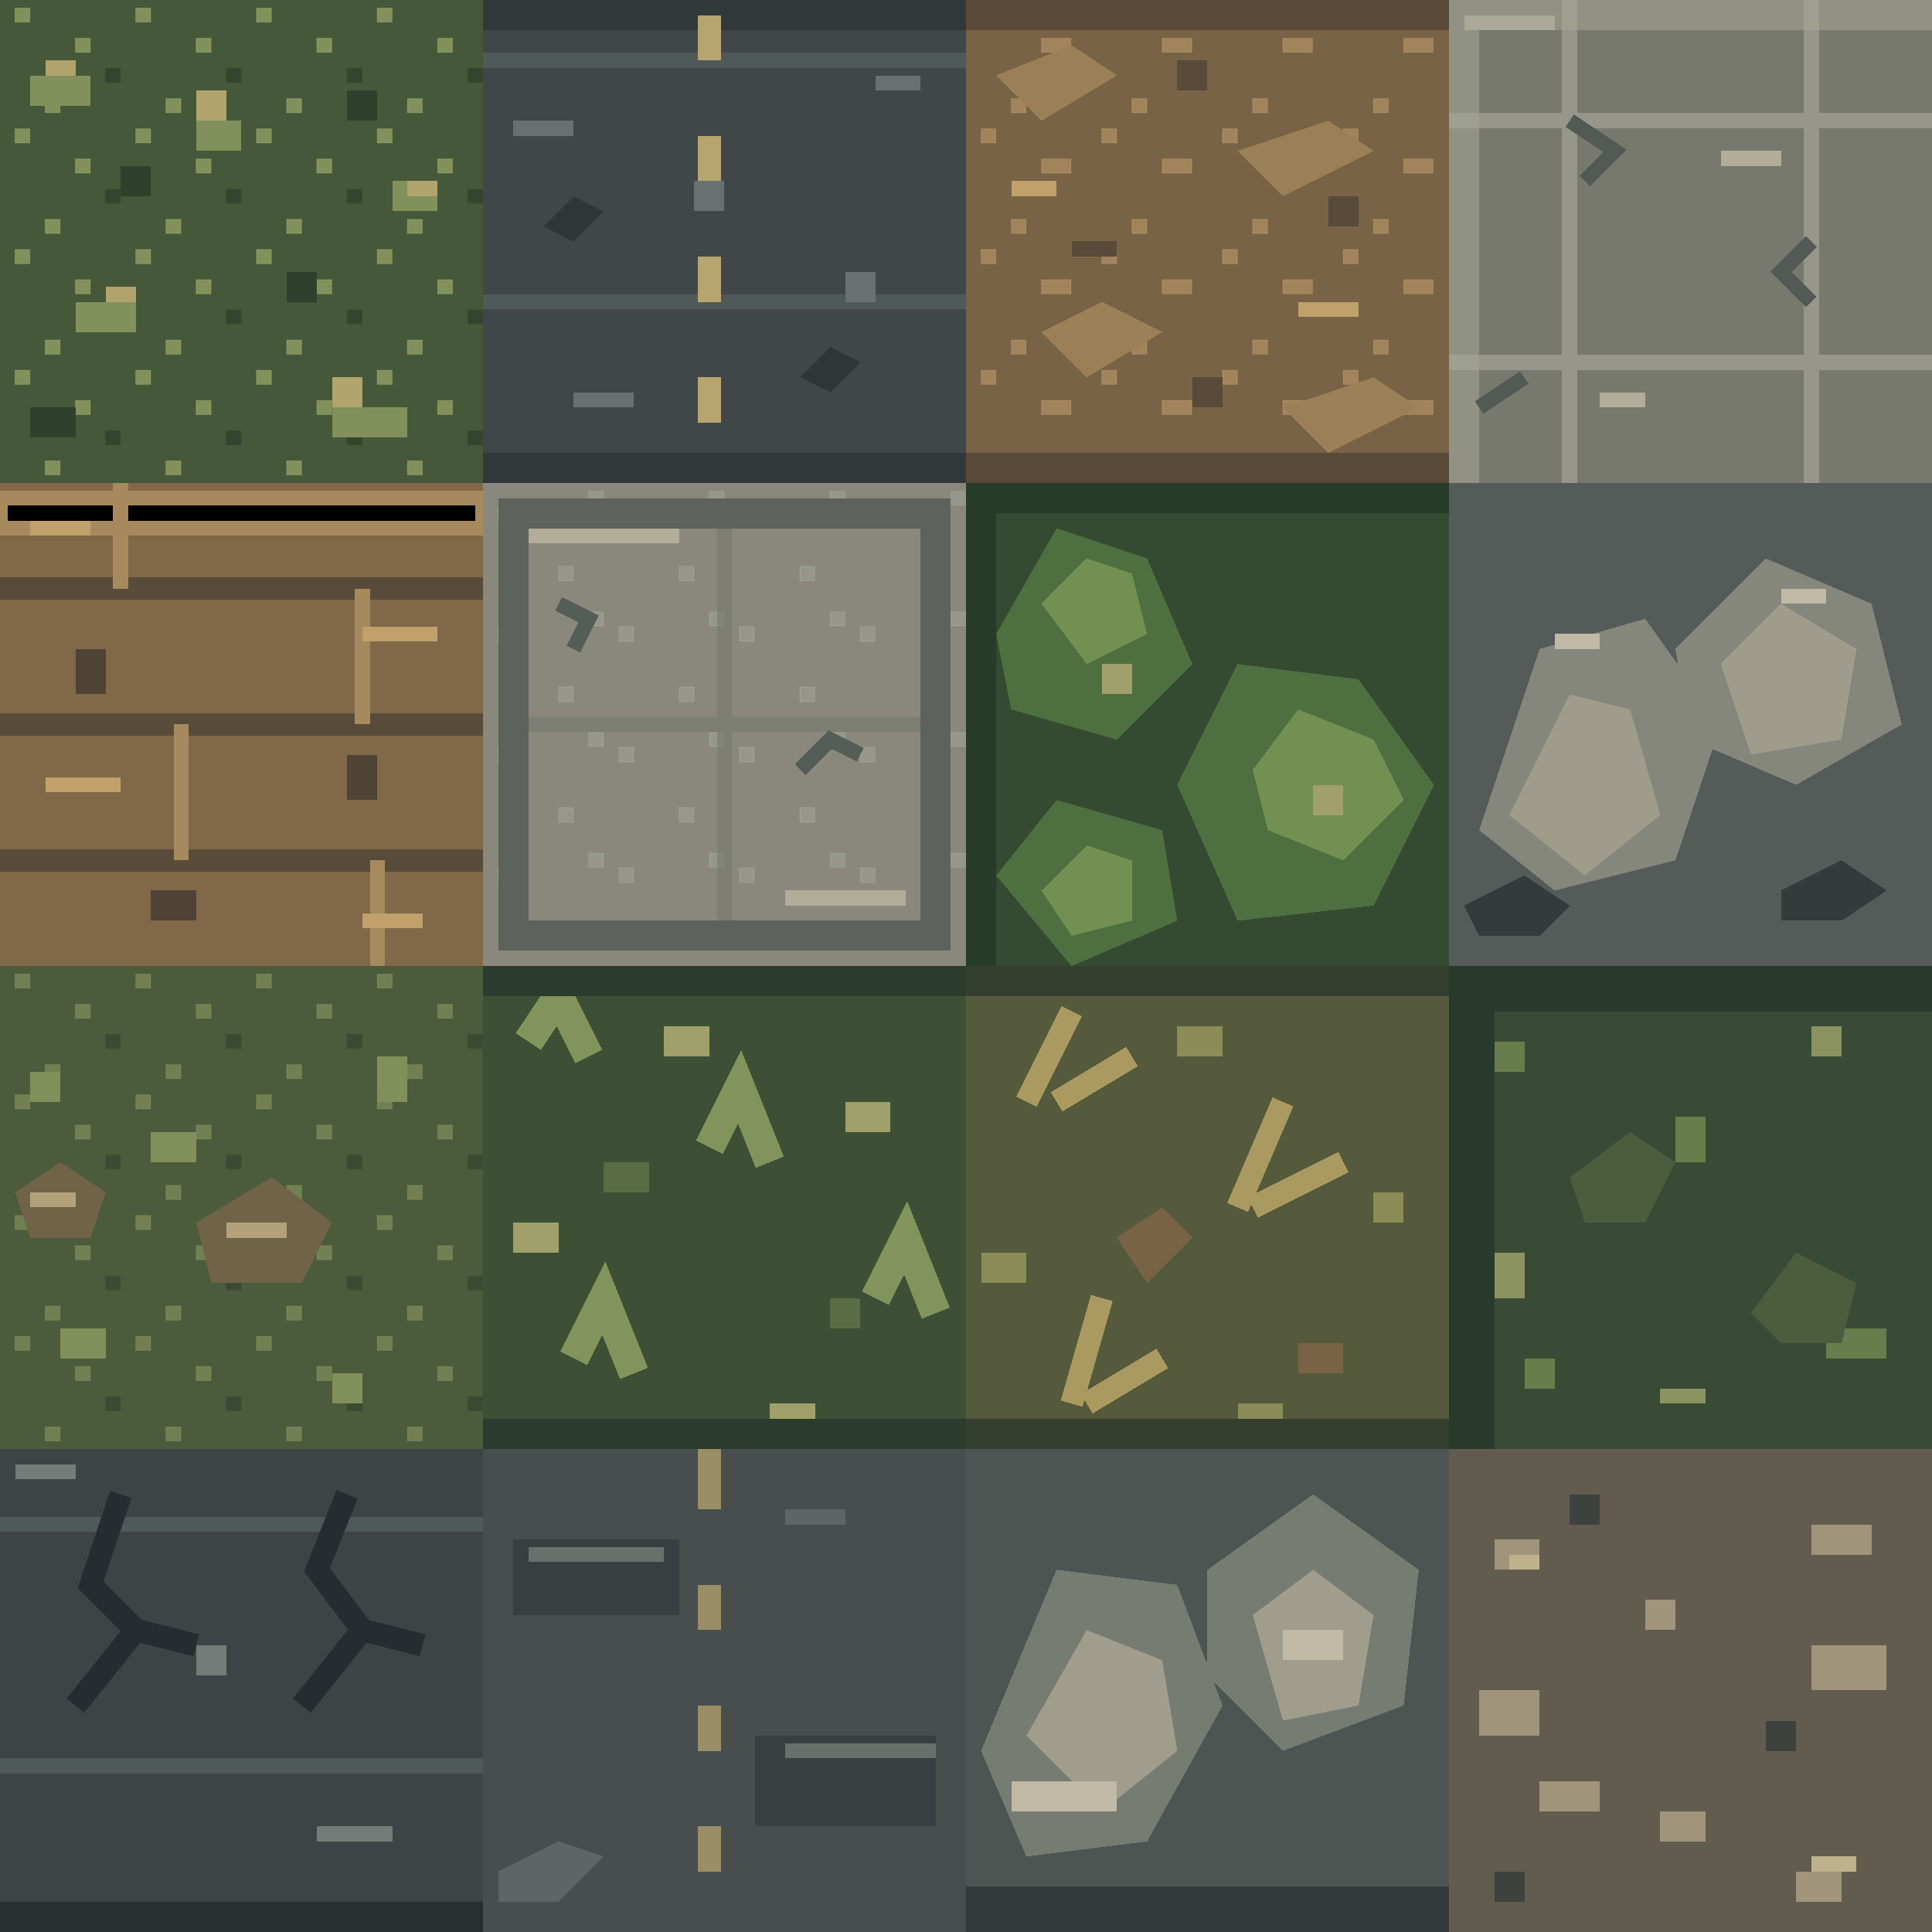
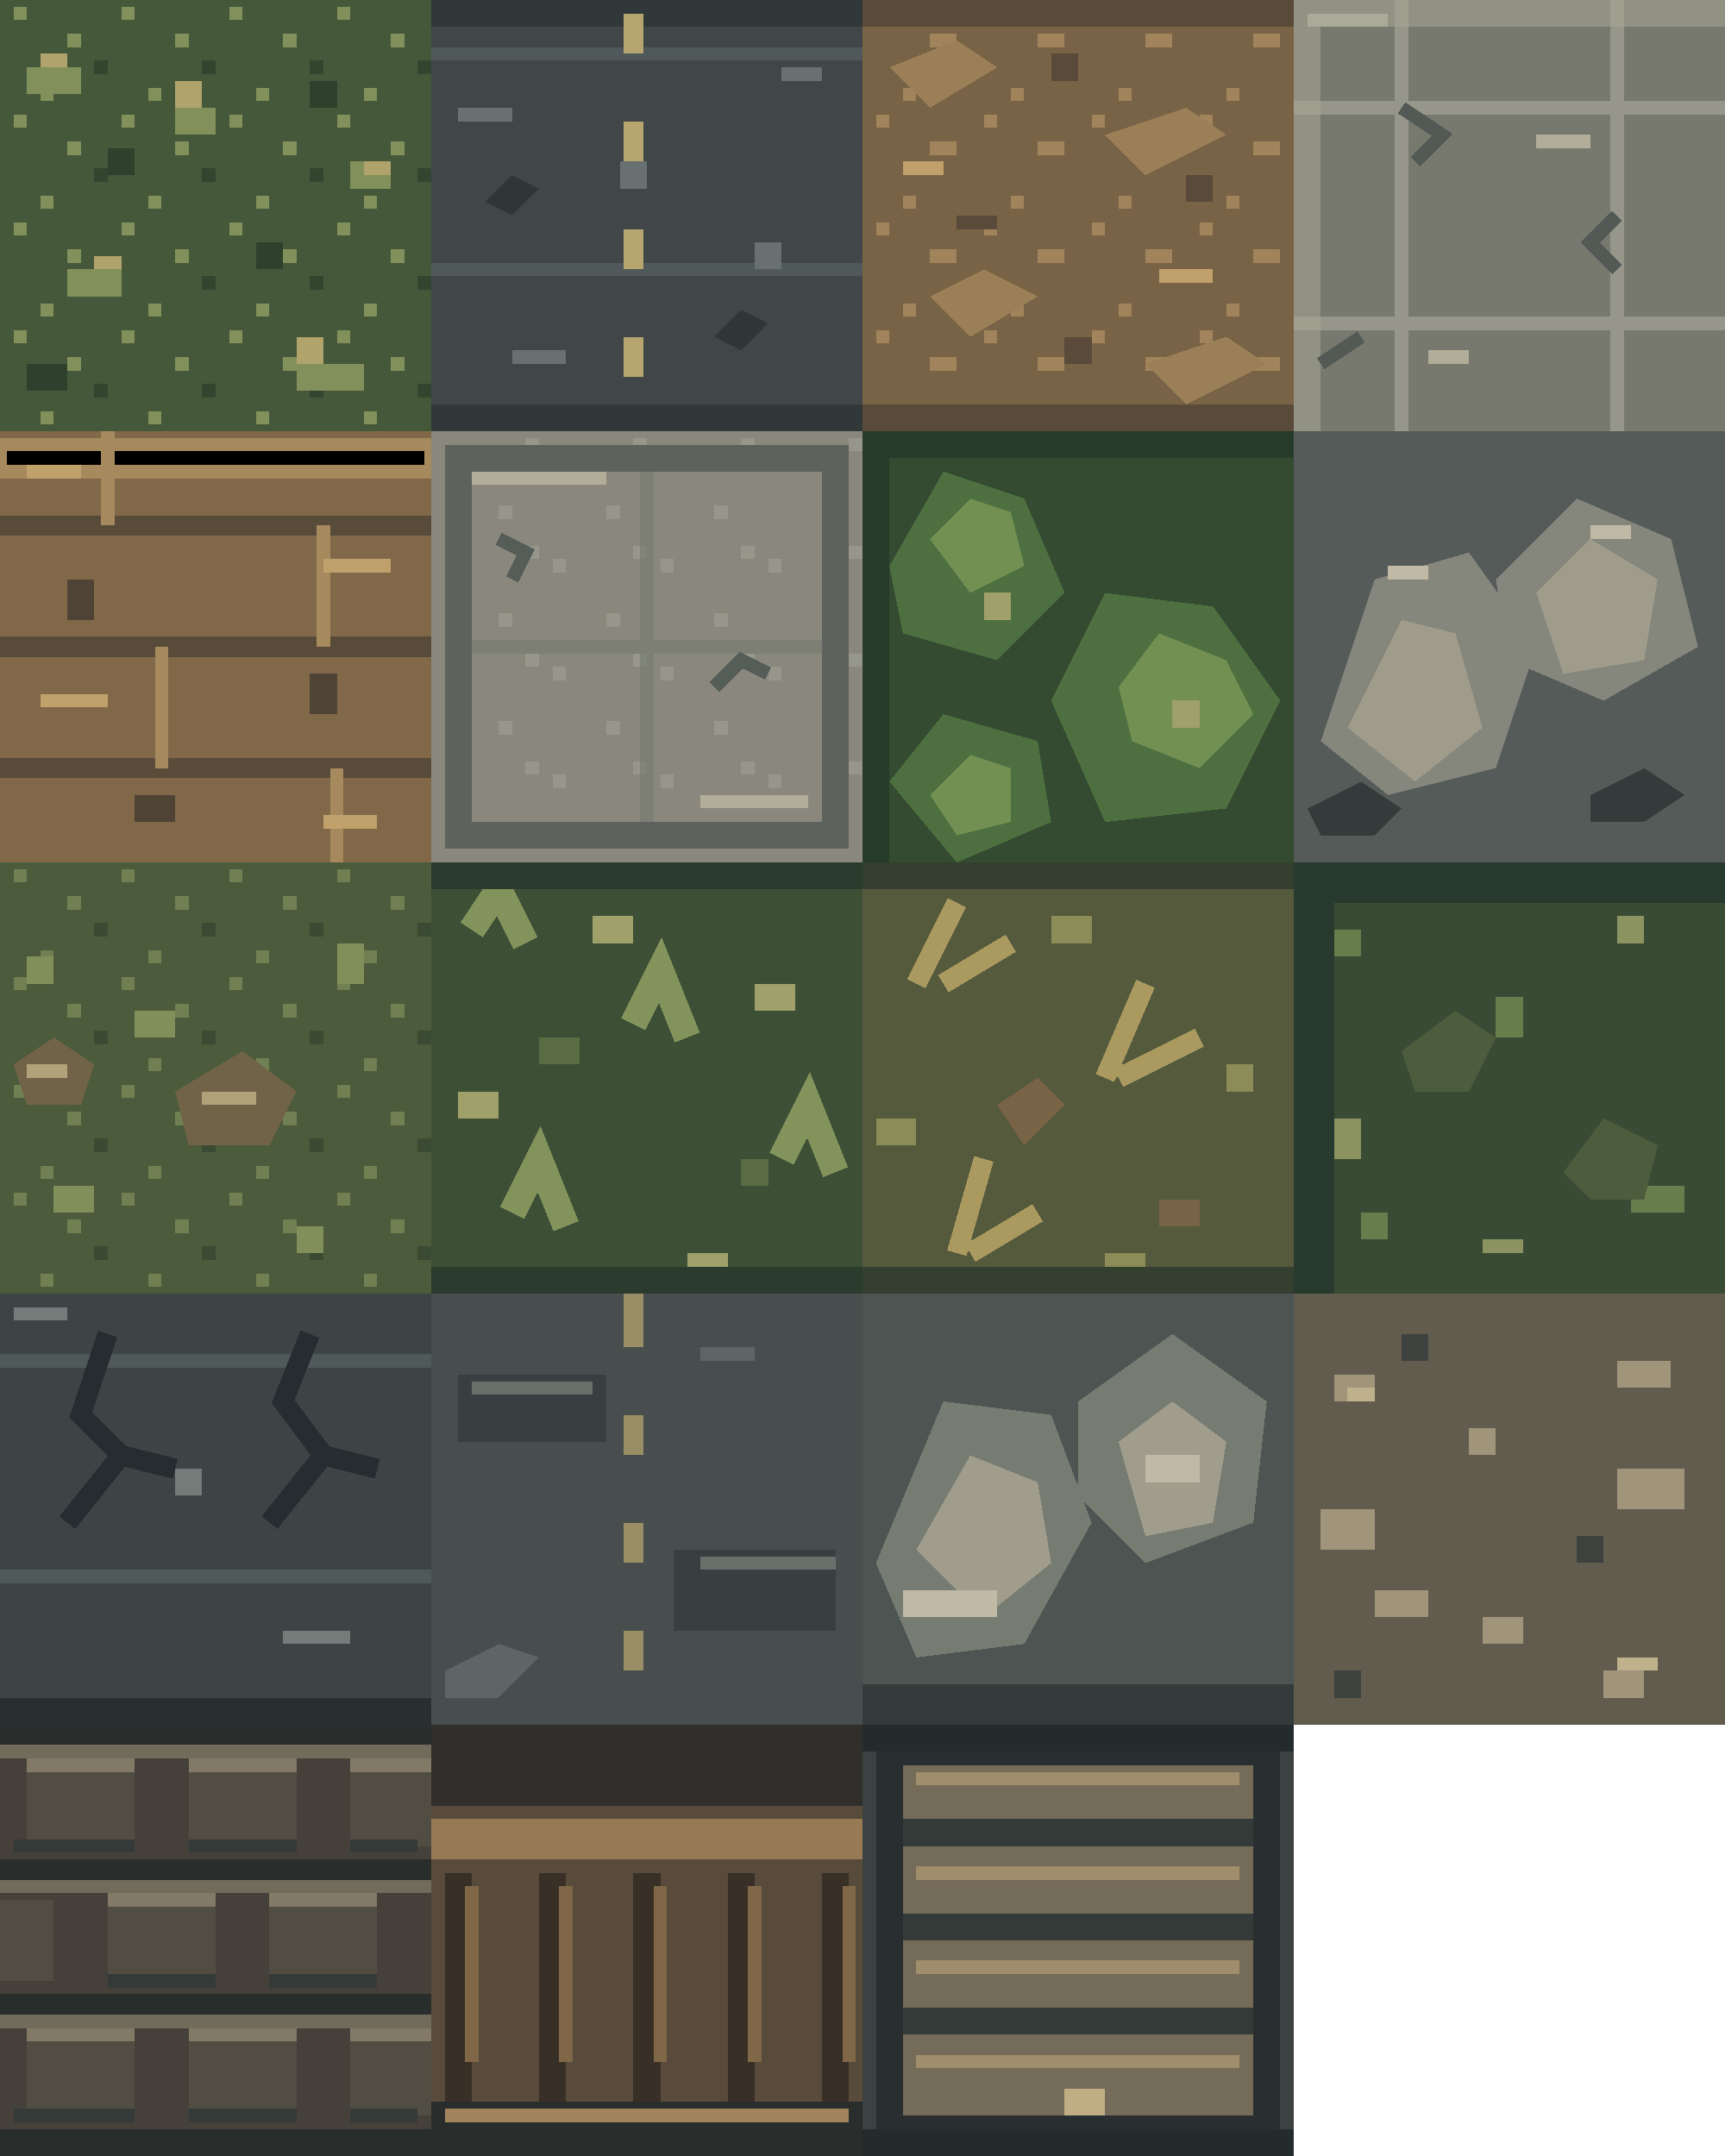
- <svg xmlns="http://www.w3.org/2000/svg" width="128" height="128" viewBox="0 0 128 128" shape-rendering="crispEdges">
+ <svg xmlns="http://www.w3.org/2000/svg" width="128" height="160" viewBox="0 0 128 160" shape-rendering="crispEdges">
  <defs>
    <pattern id="grass" width="8" height="8" patternUnits="userSpaceOnUse">
      <path d="M1 1h1M5 3h1M3 7h1" stroke="#82905b" />
      <path d="M7 5h1" stroke="#34452f" />
    </pattern>
    <pattern id="stone" width="8" height="8" patternUnits="userSpaceOnUse">
      <path d="M1 2h1M5 6h1M7 1h1" stroke="#96978a" />
    </pattern>
    <pattern id="earth" width="8" height="8" patternUnits="userSpaceOnUse">
      <path d="M1 1h1M5 3h2M3 7h1" stroke="#a1845b" />
    </pattern>
  </defs>
  <g>
    <rect width="32" height="32" fill="#46583a" />
    <rect width="32" height="32" fill="url(#grass)" />
    <path d="M2 5h4v2H2zm11 3h3v2h-3zm13 4h3v2h-3zM5 20h4v2H5zm17 7h5v2h-5z" fill="#82905b" />
    <path d="M3 4h2v1H3zm10 2h2v2h-2zm14 6h2v1h-2zM7 19h2v1H7zm15 6h2v2h-2z" fill="#b0a36c" />
    <path d="M8 11h2v2H8zm15-5h2v2h-2zM2 27h3v2H2zm17-9h2v2h-2z" fill="#2f402d" />
  </g>
  <g transform="translate(32 0)">
    <rect width="32" height="32" fill="#414749" />
    <path d="M0 4h32M0 20h32" stroke="#50595a" />
    <path d="M2 8h4v1H2zm12 4h2v2h-2zm12-7h3v1h-3zM6 26h4v1H6zm18-8h2v2h-2z" fill="#687071" />
    <path d="M0 0h32v2H0zM0 30h32v2H0z" fill="#30383a" />
    <path d="M15 1v3m0 5v3m0 5v3m0 5v3m0 5v1" stroke="#b6a56f" stroke-width="1.5" />
    <path d="M4 15l2-2 2 1-2 2m15 9 2-2 2 1-2 2" fill="#303638" />
  </g>
  <g transform="translate(64 0)">
    <rect width="32" height="32" fill="#796346" />
    <rect width="32" height="32" fill="url(#earth)" />
    <path d="M2 5l5-2 3 2-5 3zm16 5 6-2 3 2-6 3zM5 22l4-2 4 2-5 3zm16 5 6-2 3 2-6 3z" fill="#9b8057" />
    <path d="M0 0h32v2H0zM0 30h32v2H0z" fill="#594a39" />
    <path d="M14 4h2v2h-2zm-7 12h3v1H7zm17-3h2v2h-2zM15 25h2v2h-2z" fill="#594a39" />
    <path d="M3 12h3v1H3zm19 8h4v1h-4z" fill="#c0a06b" />
  </g>
  <g transform="translate(96 0)">
    <rect width="32" height="32" fill="#77796f" />
    <path d="M0 8h32M0 24h32M8 0v32M24 0v32" stroke="#96978a" />
    <path d="M1 1h6v1H1zm17 9h4v1h-4zM10 26h3v1h-3z" fill="#b2ad99" />
    <path d="M0 0h32v2H0zM0 0h2v32H0z" fill="#a6a596" opacity=".55" />
    <path d="M8 8l3 2-2 2m15 4-2 2 2 2M2 27l3-2" stroke="#535a56" fill="none" />
  </g>
  <g transform="translate(0 32)">
    <rect width="32" height="32" fill="#806849" />
    <path d="M0 7h32M0 16h32M0 25h32" stroke="#594b39" stroke-width="1.5" />
    <path d="M0 1h32v2H0zM8 0v7m16 0v9M12 16v9m13 0v7" stroke="#a68a5e" />
    <path d="M2 3h4m18 7h5M3 20h5m16 9h4" stroke="#c0a06b" />
    <path d="M5 11h2v3H5zm18 7h2v3h-2zM10 27h3v2h-3z" fill="#4f4336" />
  </g>
  <g transform="translate(32 32)">
    <rect width="32" height="32" fill="#8a887d" />
    <rect width="32" height="32" fill="url(#stone)" />
    <rect x="2" y="2" width="28" height="28" fill="none" stroke="#5d625d" stroke-width="2" />
    <path d="M3 16h26M16 3v26" stroke="#77796f" opacity=".65" />
    <path d="M3 3h10v1H3zm17 24h8v1h-8z" fill="#b2ad99" />
    <path d="M5 8l2 1-1 2m15 8 2-2 2 1" stroke="#555d58" fill="none" />
  </g>
  <g transform="translate(64 32)">
    <rect width="32" height="32" fill="#344b31" />
    <path d="M2 10l4-7 6 2 3 7-5 5-7-2zm12 10 4-8 8 1 5 7-4 8-9 1zm-12 6 4-5 7 2 1 6-7 3z" fill="#4e7040" />
    <path d="M5 8l3-3 3 1 1 4-4 2zm14 11 3-4 5 2 2 4-4 4-5-2zM5 27l3-3 3 1v4l-4 1z" fill="#729052" />
    <path d="M0 0h32v2H0zM0 0h2v32H0z" fill="#273b2a" />
    <path d="M9 12h2v2H9zm14 8h2v2h-2z" fill="#a0a06a" />
  </g>
  <g transform="translate(96 32)">
    <rect width="32" height="32" fill="#555b58" />
    <path d="M2 23l4-12 7-2 5 7-3 9-8 2zm13-12 6-6 7 3 2 8-7 4-7-3z" fill="#85877d" />
    <path d="M4 22l4-8 4 1 2 7-5 4zm14-10 4-4 5 3-1 6-6 1z" fill="#a09c8c" />
    <path d="M1 28l4-2 3 2-2 2H2zm21-1 4-2 3 2-3 2h-4z" fill="#343c3b" />
    <path d="M7 10h3v1H7zm15-3h3v1h-3z" fill="#c0b9a6" />
  </g>
  <g transform="translate(0 64)">
    <rect width="32" height="32" fill="#4b5b3b" />
    <rect width="32" height="32" fill="url(#grass)" opacity=".7" />
    <path d="M2 7h2v2H2zm8 4h3v2h-3zm15-5h2v3h-2zM4 24h3v2H4zm18 3h2v2h-2z" fill="#81905a" />
    <path d="M13 17l5-3 4 3-2 4h-6zM1 15l3-2 3 2-1 3H2z" fill="#716348" />
    <path d="M15 17h4v1h-4zM2 15h3v1H2z" fill="#b2a27a" />
  </g>
  <g transform="translate(32 64)">
    <rect width="32" height="32" fill="#3d5036" />
    <path d="M3 5l2-3 2 4m8 6 2-4 2 5m7 9 2-4 2 5M6 26l2-4 2 5" stroke="#82935b" stroke-width="2" fill="none" />
    <path d="M12 4h3v2h-3zm12 5h3v2h-3zM2 17h3v2H2zm17 12h3v2h-3z" fill="#a0a06a" />
    <path d="M0 0h32v2H0zM0 30h32v2H0z" fill="#2b3b2d" />
    <path d="M8 13h3v2H8zm15 9h2v2h-2z" fill="#596c43" />
  </g>
  <g transform="translate(64 64)">
    <rect width="32" height="32" fill="#555a3d" />
    <path d="M4 9l3-6m-1 6 5-3M18 16l3-7m-2 7 6-3M7 29l2-7m-1 7 5-3" stroke="#aa9a60" stroke-width="1.5" fill="none" />
    <path d="M14 4h3v2h-3zm13 11h2v2h-2zM1 19h3v2H1zm17 10h3v2h-3z" fill="#8c8c58" />
    <path d="M0 0h32v2H0zM0 30h32v2H0z" fill="#343f30" />
    <path d="M10 18l3-2 2 2-3 3zm12 7h3v2h-3z" fill="#796346" />
  </g>
  <g transform="translate(96 64)">
    <rect width="32" height="32" fill="#394b35" />
    <path d="M2 5h3v2H2zm13 5h2v3h-2zm10 14h4v2h-4zM5 26h2v2H5z" fill="#687d4c" />
    <path d="M8 14l4-3 3 2-2 4H9zm12 9 3-4 4 2-1 4h-4z" fill="#4d5c3d" />
    <path d="M3 19h2v3H3zm21-15h2v2h-2zM14 28h3v1h-3z" fill="#8b9360" />
    <path d="M0 0h32v3H0zM0 0h3v32H0z" fill="#28392d" />
  </g>
  <g transform="translate(0 96)">
    <rect width="32" height="32" fill="#3c4446" />
    <path d="M0 5h32M0 21h32" stroke="#50595a" />
    <path d="M8 3L6 9l3 3-4 5m4-5 4 1m10-10-2 5 3 4-4 5m4-5 4 1" stroke="#252d30" stroke-width="1.5" fill="none" />
    <path d="M1 1h4v1H1zm20 24h5v1h-5zM13 13h2v2h-2z" fill="#747b78" />
    <path d="M0 30h32v2H0z" fill="#292f31" />
  </g>
  <g transform="translate(32 96)">
    <rect width="32" height="32" fill="#484e4e" />
    <path d="M2 6h11v5H2zm16 13h12v6H18z" fill="#383f40" />
    <path d="M3 7h9m8 13h10" stroke="#69706c" />
    <path d="M15 0v4m0 5v3m0 5v3m0 5v3" stroke="#b4a36c" stroke-width="1.5" opacity=".75" />
    <path d="M1 28l4-2 3 1-3 3H1zm19-24h4v1h-4z" fill="#5d6664" />
  </g>
  <g transform="translate(64 96)">
    <rect width="32" height="32" fill="#4d5552" />
    <path d="M1 20l5-12 8 1 3 8-5 9-8 1zm15-12 7-5 7 5-1 9-8 3-5-5z" fill="#777c73" />
    <path d="M4 19l4-7 5 2 1 6-5 4zm15-8 4-3 4 3-1 6-5 1z" fill="#a09d8c" />
    <path d="M3 22h7v2H3zm18-10h4v2h-4z" fill="#c0b9a6" />
    <path d="M0 29h32v3H0z" fill="#343c3b" />
  </g>
  <g transform="translate(96 96)">
    <rect width="32" height="32" fill="#625c4e" />
    <path d="M3 6h3v2H3zm10 4h2v2h-2zm11-5h4v2h-4zM6 22h4v2H6zm17 6h3v2h-3zM2 16h4v3H2zm12 8h3v2h-3zm10-11h5v3h-5z" fill="#a0957b" />
    <path d="M8 3h2v2H8zm13 15h2v2h-2zM3 28h2v2H3z" fill="#3d423e" />
    <path d="M4 7h2v1H4zm20 20h3v1h-3z" fill="#c0b18d" />
  </g>
+   <g transform="translate(0 128)">
+     <rect width="32" height="32" fill="#45413a" />
+     <path d="M0 0h32v2H0zM0 10h32v2H0zM0 20h32v2H0zM0 30h32v2H0z" fill="#292e2d" />
+     <path d="M0 2h32M0 12h32M0 22h32" stroke="#716b5b" stroke-width="1" />
+     <path d="M2 3h8v6H2zm12 0h8v6h-8zm12 0h6v6h-6zM-4 13h8v6h-8zm12 0h8v6H8zm12 0h8v6h-8zm12 0h8v6h-8zM2 23h8v6H2zm12 0h8v6h-8zm12 0h8v6h-8z" fill="#514d43" />
+     <path d="M2 3h8m4 0h8m4 0h6M8 13h8m4 0h8M2 23h8m4 0h8m4 0h8" stroke="#827966" stroke-width="1" />
+     <path d="M1 9h9m4 0h8m4 0h5M8 19h8m4 0h8M1 29h9m4 0h8m4 0h5" stroke="#343a37" />
+   </g>
+   <g transform="translate(32 128)">
+     <rect width="32" height="32" fill="#594b3b" />
+     <rect x="0" y="0" width="32" height="6" fill="#302f2b" />
+     <path d="M0 7h32v3H0z" fill="#967a55" />
+     <path d="M2 11v17m7-17v17m7-17v17m7-17v17m7-17v17" stroke="#382f27" stroke-width="2" />
+     <path d="M3 12v13m7-13v13m7-13v13m7-13v13m7-13v13" stroke="#806747" />
+     <path d="M0 28h32v4H0z" fill="#292d2c" />
+     <path d="M1 29h30" stroke="#a1845b" />
+   </g>
+   <g transform="translate(64 128)">
+     <rect width="32" height="32" fill="#3b4241" />
+     <rect x="2" y="2" width="28" height="28" fill="#746b58" stroke="#292f30" stroke-width="2" />
+     <path d="M3 8h26M3 15h26M3 22h26" stroke="#343a38" stroke-width="2" />
+     <path d="M4 4h24M4 11h24M4 18h24M4 25h24" stroke="#a08d6c" />
+     <path d="M15 27h3v2h-3z" fill="#c0ad84" />
+     <path d="M0 0h32v2H0zM0 30h32v2H0z" fill="#242b2c" />
+   </g>
</svg>
